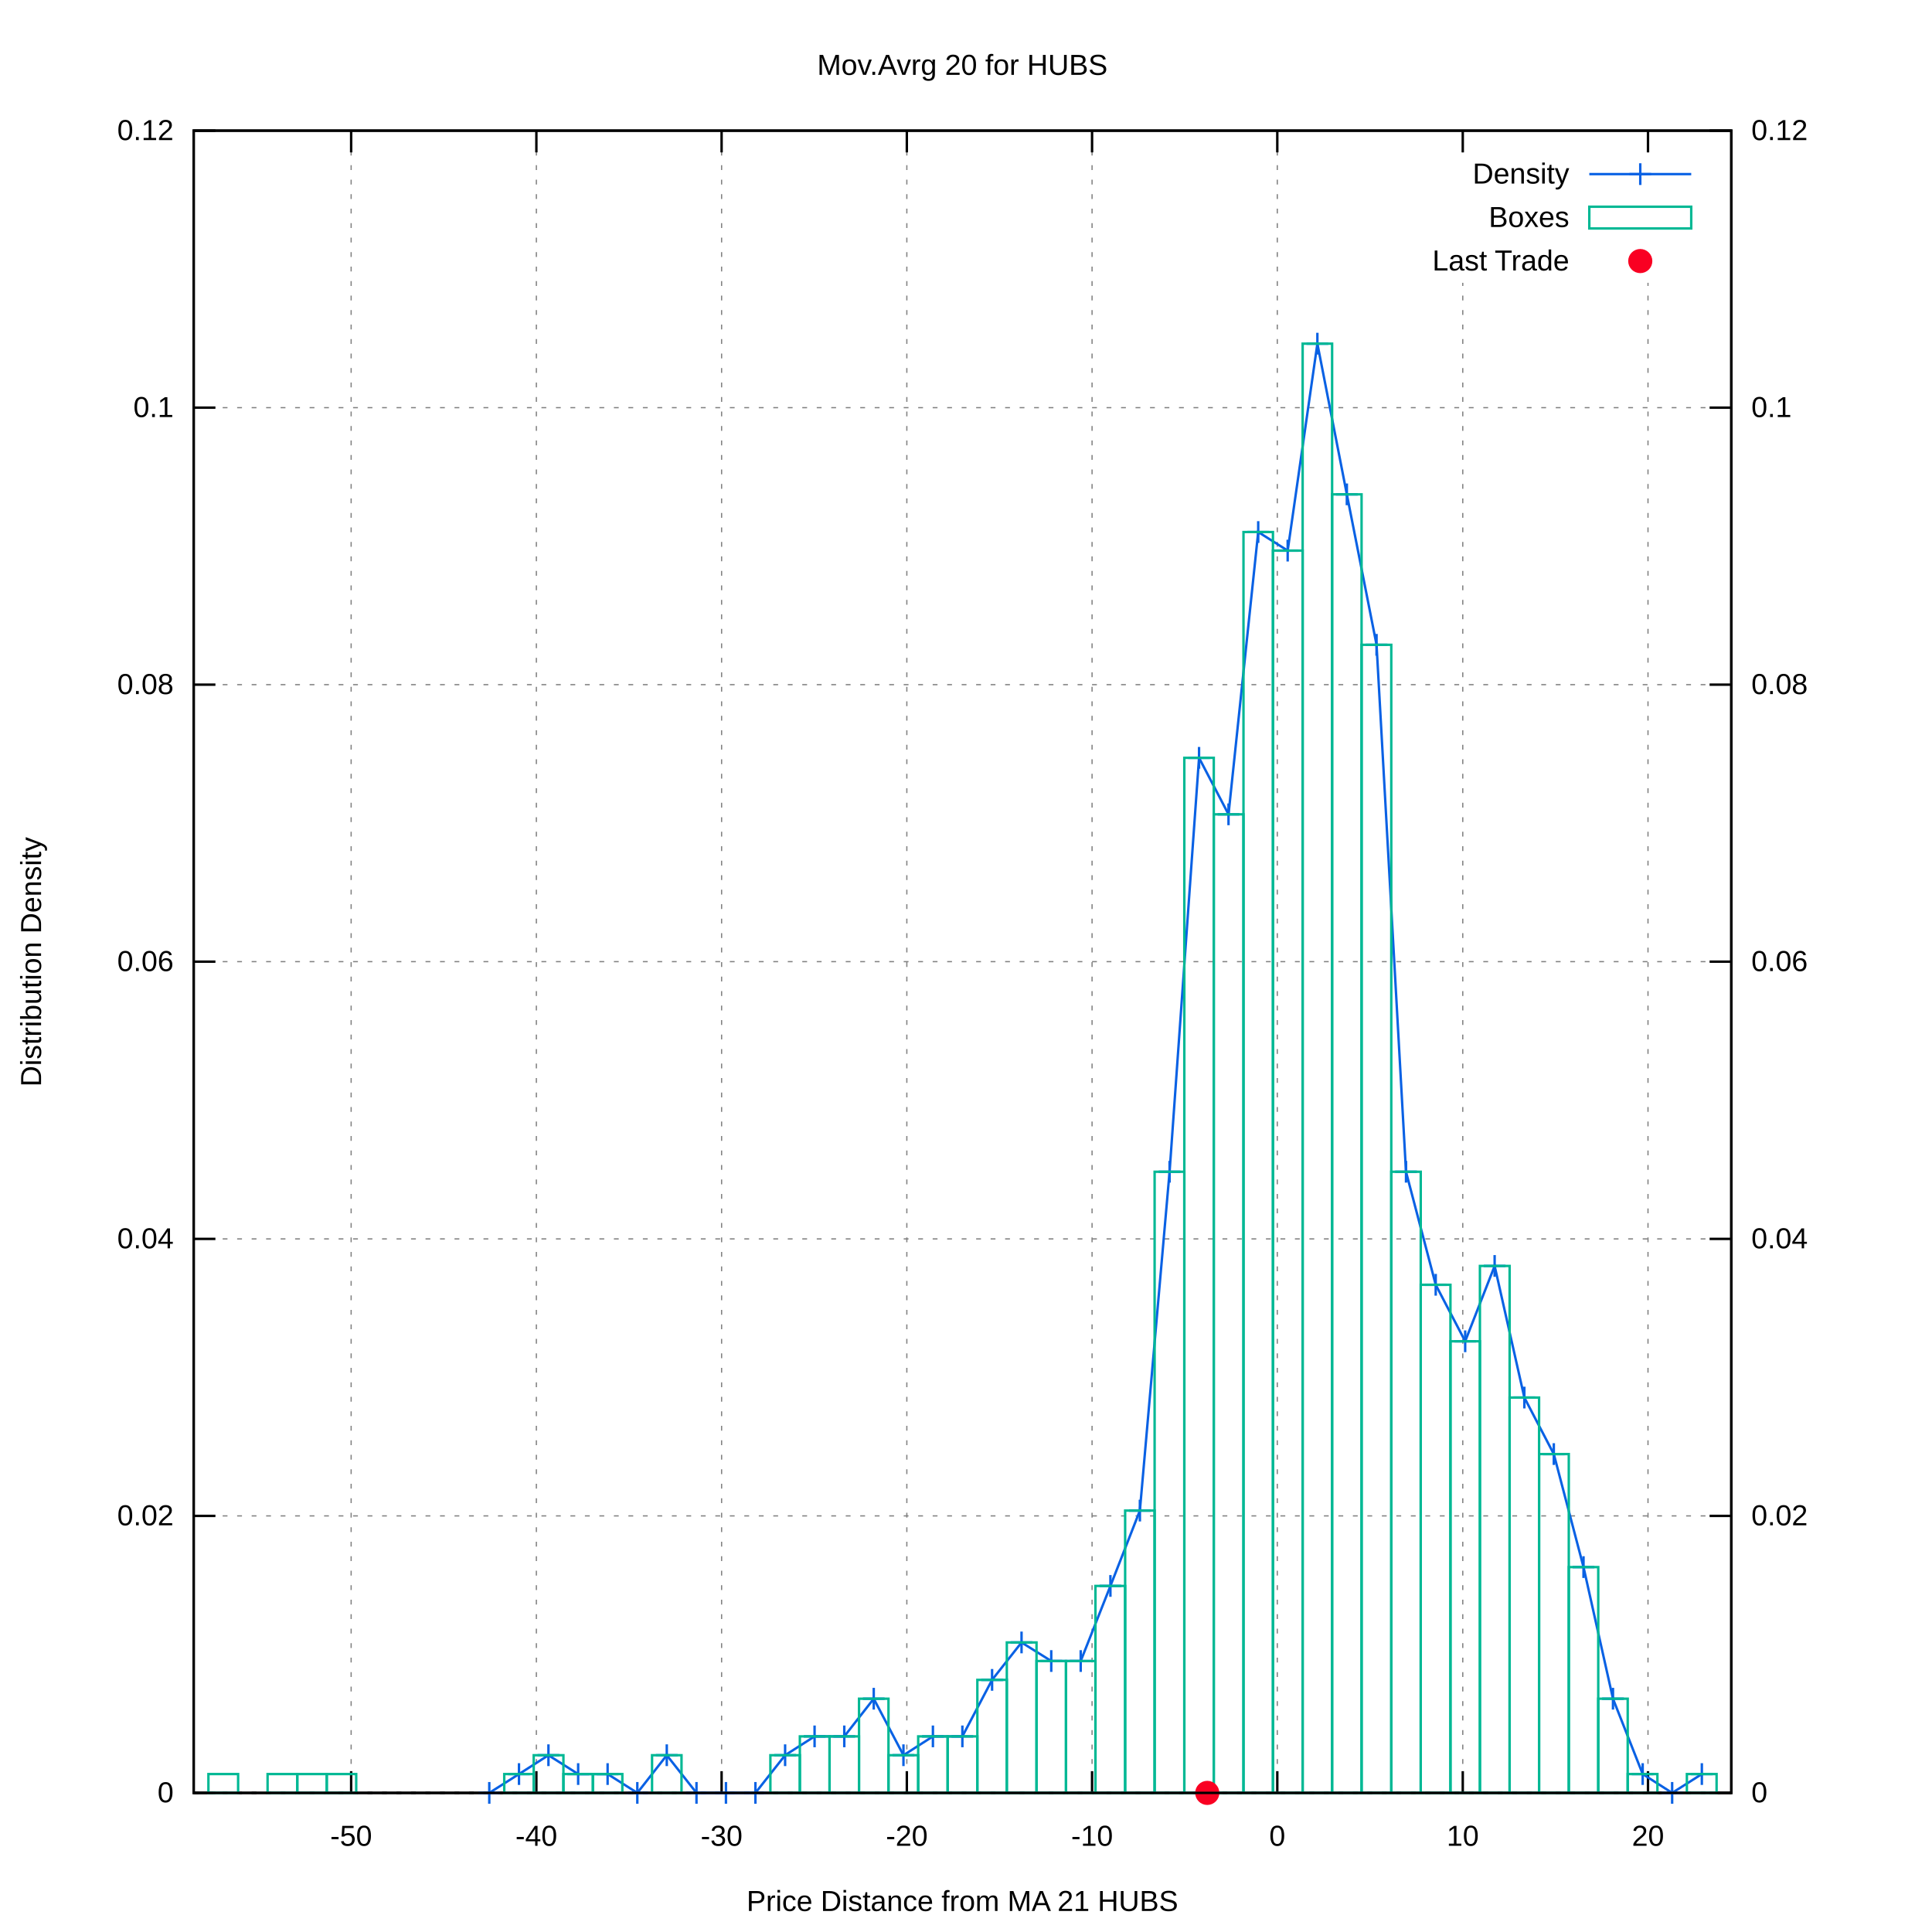
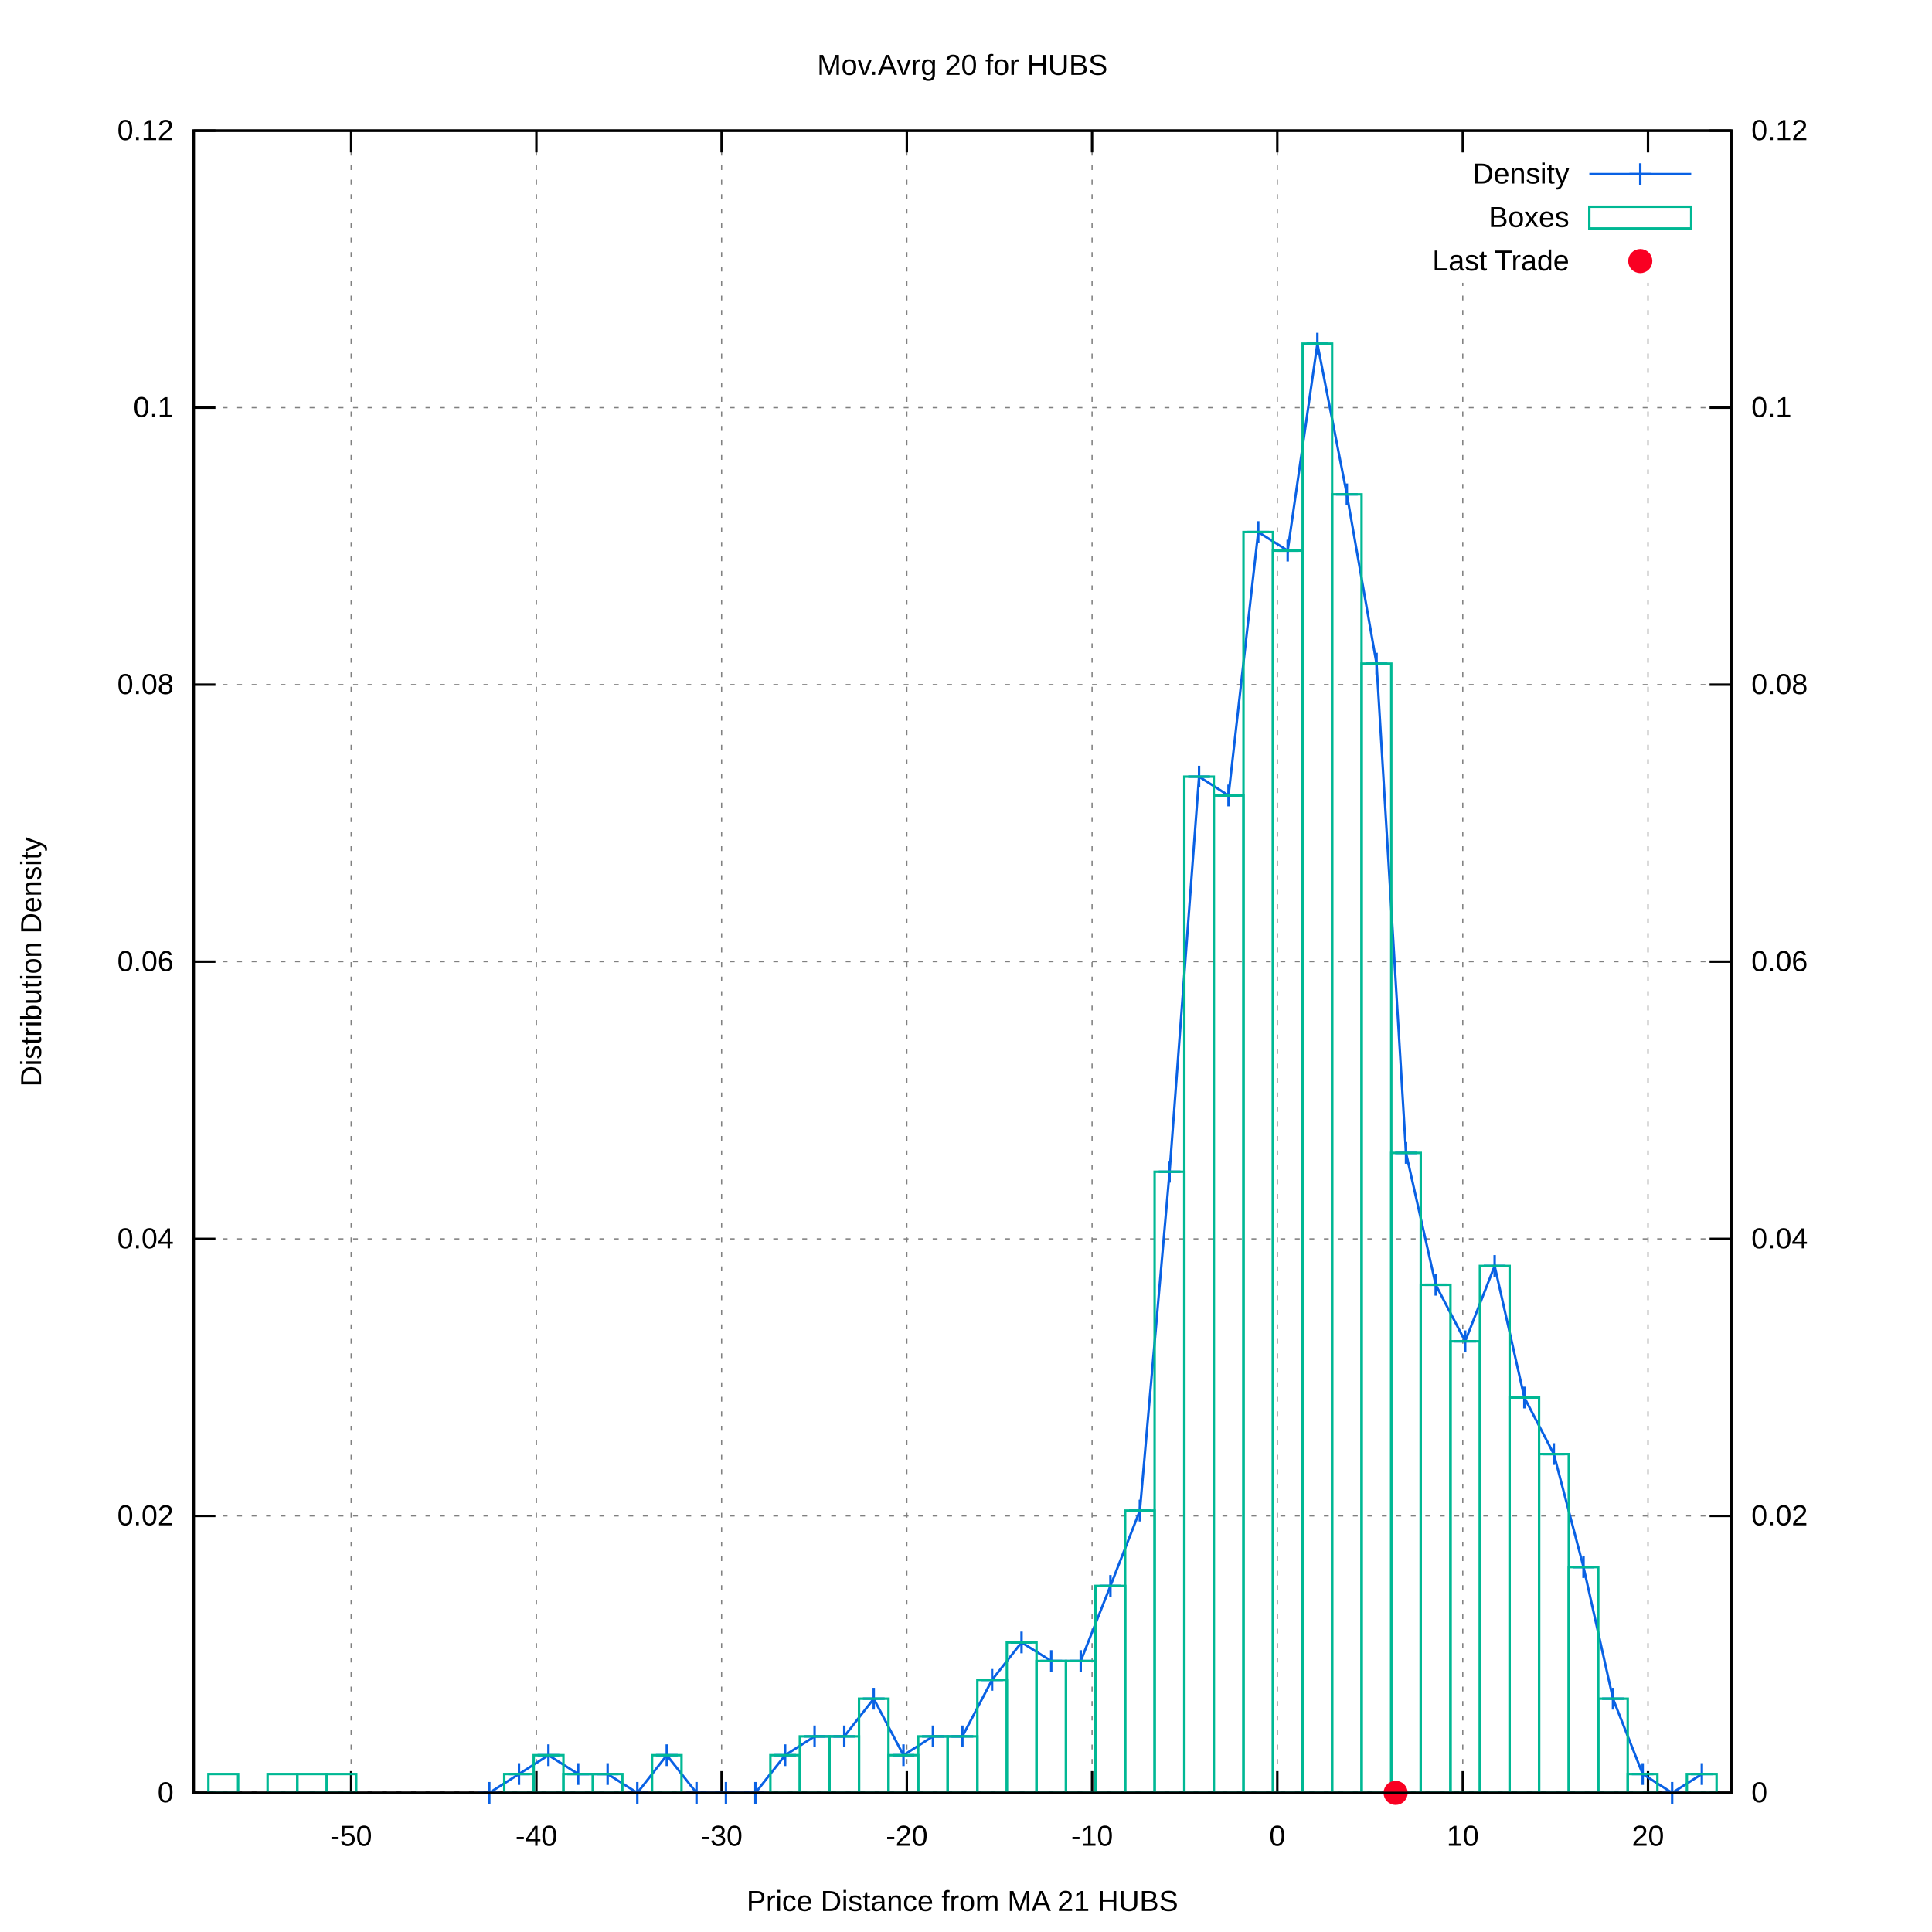
<svg xmlns="http://www.w3.org/2000/svg" xmlns:xlink="http://www.w3.org/1999/xlink" viewBox="0 0 800 800">
  <g id="gnuplot_canvas">
    <rect x="0" y="0" width="800" height="800" fill="#ffffff" />
    <defs>
      <circle id="gpDot" r="0.5" stroke-width="0.5" />
      <path id="gpPt0" stroke-width="0.222" stroke="currentColor" d="M-1,0 h2 M0,-1 v2" />
      <path id="gpPt1" stroke-width="0.222" stroke="currentColor" d="M-1,-1 L1,1 M1,-1 L-1,1" />
      <path id="gpPt2" stroke-width="0.222" stroke="currentColor" d="M-1,0 L1,0 M0,-1 L0,1 M-1,-1 L1,1 M-1,1 L1,-1" />
      <rect id="gpPt3" stroke-width="0.222" stroke="currentColor" x="-1" y="-1" width="2" height="2" />
      <rect id="gpPt4" stroke-width="0.222" stroke="currentColor" fill="currentColor" x="-1" y="-1" width="2" height="2" />
      <circle id="gpPt5" stroke-width="0.222" stroke="currentColor" cx="0" cy="0" r="1" />
      <use xlink:href="#gpPt5" id="gpPt6" fill="currentColor" stroke="none" />
      <path id="gpPt7" stroke-width="0.222" stroke="currentColor" d="M0,-1.33 L-1.33,0.67 L1.33,0.67 z" />
      <use xlink:href="#gpPt7" id="gpPt8" fill="currentColor" stroke="none" />
      <use xlink:href="#gpPt7" id="gpPt9" stroke="currentColor" transform="rotate(180)" />
      <use xlink:href="#gpPt9" id="gpPt10" fill="currentColor" stroke="none" />
      <use xlink:href="#gpPt3" id="gpPt11" stroke="currentColor" transform="rotate(45)" />
      <use xlink:href="#gpPt11" id="gpPt12" fill="currentColor" stroke="none" />
      <path id="gpPt13" stroke-width="0.222" stroke="currentColor" d="M0,1.330 L1.265,0.411 L0.782,-1.067 L-0.782,-1.076 L-1.265,0.411 z" />
      <use xlink:href="#gpPt13" id="gpPt14" fill="currentColor" stroke="none" />
      <filter id="textbox" filterUnits="objectBoundingBox" x="0" y="0" height="1" width="1">
        <feFlood flood-color="#FFFFFF" flood-opacity="1" result="bgnd" />
        <feComposite in="SourceGraphic" in2="bgnd" operator="atop" />
      </filter>
      <filter id="greybox" filterUnits="objectBoundingBox" x="0" y="0" height="1" width="1">
        <feFlood flood-color="lightgrey" flood-opacity="1" result="grey" />
        <feComposite in="SourceGraphic" in2="grey" operator="atop" />
      </filter>
    </defs>
    <g fill="none" color="#FFFFFF" stroke="black" stroke-width="1.00" stroke-linecap="butt" stroke-linejoin="miter">
</g>
    <g fill="none" color="black" stroke="currentColor" stroke-width="1.00" stroke-linecap="butt" stroke-linejoin="miter">
</g>
    <g fill="none" color="black" stroke="black" stroke-width="0.50" stroke-linecap="butt" stroke-linejoin="miter">
</g>
    <g fill="none" color="gray" stroke="currentColor" stroke-width="0.50" stroke-linecap="butt" stroke-linejoin="miter">
      <path stroke="gray" stroke-dasharray="2,4" class="gridline" d="M80.2,742.4 L716.9,742.4  " />
    </g>
    <g fill="none" color="gray" stroke="gray" stroke-width="1.00" stroke-linecap="butt" stroke-linejoin="miter">
</g>
    <g fill="none" color="black" stroke="currentColor" stroke-width="1.00" stroke-linecap="butt" stroke-linejoin="miter">
      <path stroke="black" d="M80.2,742.4 L89.2,742.4  " />
      <g transform="translate(71.9,746.3)" stroke="none" fill="black" font-family="arial" font-size="12.00" text-anchor="end">
        <text>
          <tspan font-family="arial"> 0</tspan>
        </text>
      </g>
    </g>
    <g fill="none" color="black" stroke="currentColor" stroke-width="1.00" stroke-linecap="butt" stroke-linejoin="miter">
</g>
    <g fill="none" color="black" stroke="black" stroke-width="0.50" stroke-linecap="butt" stroke-linejoin="miter">
</g>
    <g fill="none" color="gray" stroke="currentColor" stroke-width="0.50" stroke-linecap="butt" stroke-linejoin="miter">
      <path stroke="gray" stroke-dasharray="2,4" class="gridline" d="M80.2,627.7 L716.9,627.7  " />
    </g>
    <g fill="none" color="gray" stroke="gray" stroke-width="1.00" stroke-linecap="butt" stroke-linejoin="miter">
</g>
    <g fill="none" color="black" stroke="currentColor" stroke-width="1.00" stroke-linecap="butt" stroke-linejoin="miter">
      <path stroke="black" d="M80.2,627.7 L89.2,627.7  " />
      <g transform="translate(71.9,631.6)" stroke="none" fill="black" font-family="arial" font-size="12.00" text-anchor="end">
        <text>
          <tspan font-family="arial"> 0.02</tspan>
        </text>
      </g>
    </g>
    <g fill="none" color="black" stroke="currentColor" stroke-width="1.00" stroke-linecap="butt" stroke-linejoin="miter">
</g>
    <g fill="none" color="black" stroke="black" stroke-width="0.50" stroke-linecap="butt" stroke-linejoin="miter">
</g>
    <g fill="none" color="gray" stroke="currentColor" stroke-width="0.50" stroke-linecap="butt" stroke-linejoin="miter">
      <path stroke="gray" stroke-dasharray="2,4" class="gridline" d="M80.2,513.0 L716.9,513.0  " />
    </g>
    <g fill="none" color="gray" stroke="gray" stroke-width="1.00" stroke-linecap="butt" stroke-linejoin="miter">
</g>
    <g fill="none" color="black" stroke="currentColor" stroke-width="1.00" stroke-linecap="butt" stroke-linejoin="miter">
      <path stroke="black" d="M80.2,513.0 L89.2,513.0  " />
      <g transform="translate(71.9,516.9)" stroke="none" fill="black" font-family="arial" font-size="12.00" text-anchor="end">
        <text>
          <tspan font-family="arial"> 0.04</tspan>
        </text>
      </g>
    </g>
    <g fill="none" color="black" stroke="currentColor" stroke-width="1.00" stroke-linecap="butt" stroke-linejoin="miter">
</g>
    <g fill="none" color="black" stroke="black" stroke-width="0.50" stroke-linecap="butt" stroke-linejoin="miter">
</g>
    <g fill="none" color="gray" stroke="currentColor" stroke-width="0.50" stroke-linecap="butt" stroke-linejoin="miter">
      <path stroke="gray" stroke-dasharray="2,4" class="gridline" d="M80.2,398.2 L716.9,398.2  " />
    </g>
    <g fill="none" color="gray" stroke="gray" stroke-width="1.00" stroke-linecap="butt" stroke-linejoin="miter">
</g>
    <g fill="none" color="black" stroke="currentColor" stroke-width="1.00" stroke-linecap="butt" stroke-linejoin="miter">
      <path stroke="black" d="M80.2,398.2 L89.2,398.2  " />
      <g transform="translate(71.9,402.1)" stroke="none" fill="black" font-family="arial" font-size="12.00" text-anchor="end">
        <text>
          <tspan font-family="arial"> 0.06</tspan>
        </text>
      </g>
    </g>
    <g fill="none" color="black" stroke="currentColor" stroke-width="1.00" stroke-linecap="butt" stroke-linejoin="miter">
</g>
    <g fill="none" color="black" stroke="black" stroke-width="0.50" stroke-linecap="butt" stroke-linejoin="miter">
</g>
    <g fill="none" color="gray" stroke="currentColor" stroke-width="0.50" stroke-linecap="butt" stroke-linejoin="miter">
      <path stroke="gray" stroke-dasharray="2,4" class="gridline" d="M80.2,283.5 L716.9,283.5  " />
    </g>
    <g fill="none" color="gray" stroke="gray" stroke-width="1.00" stroke-linecap="butt" stroke-linejoin="miter">
</g>
    <g fill="none" color="black" stroke="currentColor" stroke-width="1.00" stroke-linecap="butt" stroke-linejoin="miter">
      <path stroke="black" d="M80.2,283.5 L89.2,283.5  " />
      <g transform="translate(71.9,287.4)" stroke="none" fill="black" font-family="arial" font-size="12.00" text-anchor="end">
        <text>
          <tspan font-family="arial"> 0.08</tspan>
        </text>
      </g>
    </g>
    <g fill="none" color="black" stroke="currentColor" stroke-width="1.00" stroke-linecap="butt" stroke-linejoin="miter">
</g>
    <g fill="none" color="black" stroke="black" stroke-width="0.50" stroke-linecap="butt" stroke-linejoin="miter">
</g>
    <g fill="none" color="gray" stroke="currentColor" stroke-width="0.50" stroke-linecap="butt" stroke-linejoin="miter">
      <path stroke="gray" stroke-dasharray="2,4" class="gridline" d="M80.2,168.8 L716.9,168.8  " />
    </g>
    <g fill="none" color="gray" stroke="gray" stroke-width="1.00" stroke-linecap="butt" stroke-linejoin="miter">
</g>
    <g fill="none" color="black" stroke="currentColor" stroke-width="1.00" stroke-linecap="butt" stroke-linejoin="miter">
      <path stroke="black" d="M80.2,168.8 L89.2,168.8  " />
      <g transform="translate(71.9,172.7)" stroke="none" fill="black" font-family="arial" font-size="12.00" text-anchor="end">
        <text>
          <tspan font-family="arial"> 0.1</tspan>
        </text>
      </g>
    </g>
    <g fill="none" color="black" stroke="currentColor" stroke-width="1.00" stroke-linecap="butt" stroke-linejoin="miter">
</g>
    <g fill="none" color="black" stroke="black" stroke-width="0.50" stroke-linecap="butt" stroke-linejoin="miter">
</g>
    <g fill="none" color="gray" stroke="currentColor" stroke-width="0.50" stroke-linecap="butt" stroke-linejoin="miter">
      <path stroke="gray" stroke-dasharray="2,4" class="gridline" d="M80.2,54.1 L716.9,54.1  " />
    </g>
    <g fill="none" color="gray" stroke="gray" stroke-width="1.00" stroke-linecap="butt" stroke-linejoin="miter">
</g>
    <g fill="none" color="black" stroke="currentColor" stroke-width="1.00" stroke-linecap="butt" stroke-linejoin="miter">
      <path stroke="black" d="M80.2,54.1 L89.2,54.1  " />
      <g transform="translate(71.9,58.0)" stroke="none" fill="black" font-family="arial" font-size="12.00" text-anchor="end">
        <text>
          <tspan font-family="arial"> 0.12</tspan>
        </text>
      </g>
    </g>
    <g fill="none" color="black" stroke="currentColor" stroke-width="1.00" stroke-linecap="butt" stroke-linejoin="miter">
</g>
    <g fill="none" color="black" stroke="black" stroke-width="0.50" stroke-linecap="butt" stroke-linejoin="miter">
</g>
    <g fill="none" color="gray" stroke="currentColor" stroke-width="0.50" stroke-linecap="butt" stroke-linejoin="miter">
      <path stroke="gray" stroke-dasharray="2,4" class="gridline" d="M145.4,742.4 L145.4,54.1  " />
    </g>
    <g fill="none" color="gray" stroke="gray" stroke-width="1.00" stroke-linecap="butt" stroke-linejoin="miter">
</g>
    <g fill="none" color="black" stroke="currentColor" stroke-width="1.00" stroke-linecap="butt" stroke-linejoin="miter">
      <path stroke="black" d="M145.4,742.4 L145.4,733.4 M145.4,54.1 L145.4,63.1  " />
      <g transform="translate(145.4,764.3)" stroke="none" fill="black" font-family="arial" font-size="12.00" text-anchor="middle">
        <text>
          <tspan font-family="arial">-50</tspan>
        </text>
      </g>
    </g>
    <g fill="none" color="black" stroke="currentColor" stroke-width="1.00" stroke-linecap="butt" stroke-linejoin="miter">
</g>
    <g fill="none" color="black" stroke="black" stroke-width="0.50" stroke-linecap="butt" stroke-linejoin="miter">
</g>
    <g fill="none" color="gray" stroke="currentColor" stroke-width="0.50" stroke-linecap="butt" stroke-linejoin="miter">
      <path stroke="gray" stroke-dasharray="2,4" class="gridline" d="M222.1,742.4 L222.1,54.1  " />
    </g>
    <g fill="none" color="gray" stroke="gray" stroke-width="1.00" stroke-linecap="butt" stroke-linejoin="miter">
</g>
    <g fill="none" color="black" stroke="currentColor" stroke-width="1.00" stroke-linecap="butt" stroke-linejoin="miter">
      <path stroke="black" d="M222.1,742.4 L222.1,733.4 M222.1,54.1 L222.1,63.1  " />
      <g transform="translate(222.1,764.3)" stroke="none" fill="black" font-family="arial" font-size="12.00" text-anchor="middle">
        <text>
          <tspan font-family="arial">-40</tspan>
        </text>
      </g>
    </g>
    <g fill="none" color="black" stroke="currentColor" stroke-width="1.00" stroke-linecap="butt" stroke-linejoin="miter">
</g>
    <g fill="none" color="black" stroke="black" stroke-width="0.50" stroke-linecap="butt" stroke-linejoin="miter">
</g>
    <g fill="none" color="gray" stroke="currentColor" stroke-width="0.50" stroke-linecap="butt" stroke-linejoin="miter">
      <path stroke="gray" stroke-dasharray="2,4" class="gridline" d="M298.8,742.4 L298.8,54.1  " />
    </g>
    <g fill="none" color="gray" stroke="gray" stroke-width="1.00" stroke-linecap="butt" stroke-linejoin="miter">
</g>
    <g fill="none" color="black" stroke="currentColor" stroke-width="1.00" stroke-linecap="butt" stroke-linejoin="miter">
      <path stroke="black" d="M298.8,742.4 L298.8,733.4 M298.8,54.1 L298.8,63.1  " />
      <g transform="translate(298.8,764.3)" stroke="none" fill="black" font-family="arial" font-size="12.00" text-anchor="middle">
        <text>
          <tspan font-family="arial">-30</tspan>
        </text>
      </g>
    </g>
    <g fill="none" color="black" stroke="currentColor" stroke-width="1.00" stroke-linecap="butt" stroke-linejoin="miter">
</g>
    <g fill="none" color="black" stroke="black" stroke-width="0.50" stroke-linecap="butt" stroke-linejoin="miter">
</g>
    <g fill="none" color="gray" stroke="currentColor" stroke-width="0.50" stroke-linecap="butt" stroke-linejoin="miter">
      <path stroke="gray" stroke-dasharray="2,4" class="gridline" d="M375.5,742.4 L375.5,54.1  " />
    </g>
    <g fill="none" color="gray" stroke="gray" stroke-width="1.00" stroke-linecap="butt" stroke-linejoin="miter">
</g>
    <g fill="none" color="black" stroke="currentColor" stroke-width="1.00" stroke-linecap="butt" stroke-linejoin="miter">
      <path stroke="black" d="M375.5,742.4 L375.5,733.4 M375.5,54.1 L375.5,63.1  " />
      <g transform="translate(375.5,764.3)" stroke="none" fill="black" font-family="arial" font-size="12.00" text-anchor="middle">
        <text>
          <tspan font-family="arial">-20</tspan>
        </text>
      </g>
    </g>
    <g fill="none" color="black" stroke="currentColor" stroke-width="1.00" stroke-linecap="butt" stroke-linejoin="miter">
</g>
    <g fill="none" color="black" stroke="black" stroke-width="0.50" stroke-linecap="butt" stroke-linejoin="miter">
</g>
    <g fill="none" color="gray" stroke="currentColor" stroke-width="0.50" stroke-linecap="butt" stroke-linejoin="miter">
      <path stroke="gray" stroke-dasharray="2,4" class="gridline" d="M452.2,742.4 L452.2,54.1  " />
    </g>
    <g fill="none" color="gray" stroke="gray" stroke-width="1.00" stroke-linecap="butt" stroke-linejoin="miter">
</g>
    <g fill="none" color="black" stroke="currentColor" stroke-width="1.00" stroke-linecap="butt" stroke-linejoin="miter">
      <path stroke="black" d="M452.2,742.4 L452.2,733.4 M452.2,54.1 L452.2,63.1  " />
      <g transform="translate(452.2,764.3)" stroke="none" fill="black" font-family="arial" font-size="12.00" text-anchor="middle">
        <text>
          <tspan font-family="arial">-10</tspan>
        </text>
      </g>
    </g>
    <g fill="none" color="black" stroke="currentColor" stroke-width="1.00" stroke-linecap="butt" stroke-linejoin="miter">
</g>
    <g fill="none" color="black" stroke="black" stroke-width="0.50" stroke-linecap="butt" stroke-linejoin="miter">
</g>
    <g fill="none" color="gray" stroke="currentColor" stroke-width="0.50" stroke-linecap="butt" stroke-linejoin="miter">
      <path stroke="gray" stroke-dasharray="2,4" class="gridline" d="M528.9,742.4 L528.9,54.1  " />
    </g>
    <g fill="none" color="gray" stroke="gray" stroke-width="1.00" stroke-linecap="butt" stroke-linejoin="miter">
</g>
    <g fill="none" color="black" stroke="currentColor" stroke-width="1.00" stroke-linecap="butt" stroke-linejoin="miter">
      <path stroke="black" d="M528.9,742.4 L528.9,733.4 M528.9,54.1 L528.9,63.1  " />
      <g transform="translate(528.9,764.3)" stroke="none" fill="black" font-family="arial" font-size="12.00" text-anchor="middle">
        <text>
          <tspan font-family="arial"> 0</tspan>
        </text>
      </g>
    </g>
    <g fill="none" color="black" stroke="currentColor" stroke-width="1.00" stroke-linecap="butt" stroke-linejoin="miter">
</g>
    <g fill="none" color="black" stroke="black" stroke-width="0.50" stroke-linecap="butt" stroke-linejoin="miter">
</g>
    <g fill="none" color="gray" stroke="currentColor" stroke-width="0.50" stroke-linecap="butt" stroke-linejoin="miter">
      <path stroke="gray" stroke-dasharray="2,4" class="gridline" d="M605.7,742.4 L605.7,117.1 M605.7,63.1 L605.7,54.1  " />
    </g>
    <g fill="none" color="gray" stroke="gray" stroke-width="1.00" stroke-linecap="butt" stroke-linejoin="miter">
</g>
    <g fill="none" color="black" stroke="currentColor" stroke-width="1.00" stroke-linecap="butt" stroke-linejoin="miter">
      <path stroke="black" d="M605.7,742.4 L605.7,733.4 M605.7,54.1 L605.7,63.1  " />
      <g transform="translate(605.7,764.3)" stroke="none" fill="black" font-family="arial" font-size="12.00" text-anchor="middle">
        <text>
          <tspan font-family="arial"> 10</tspan>
        </text>
      </g>
    </g>
    <g fill="none" color="black" stroke="currentColor" stroke-width="1.00" stroke-linecap="butt" stroke-linejoin="miter">
</g>
    <g fill="none" color="black" stroke="black" stroke-width="0.50" stroke-linecap="butt" stroke-linejoin="miter">
</g>
    <g fill="none" color="gray" stroke="currentColor" stroke-width="0.50" stroke-linecap="butt" stroke-linejoin="miter">
      <path stroke="gray" stroke-dasharray="2,4" class="gridline" d="M682.4,742.4 L682.4,117.1 M682.4,63.1 L682.4,54.1  " />
    </g>
    <g fill="none" color="gray" stroke="gray" stroke-width="1.00" stroke-linecap="butt" stroke-linejoin="miter">
</g>
    <g fill="none" color="black" stroke="currentColor" stroke-width="1.00" stroke-linecap="butt" stroke-linejoin="miter">
      <path stroke="black" d="M682.4,742.4 L682.4,733.4 M682.4,54.1 L682.4,63.1  " />
      <g transform="translate(682.4,764.3)" stroke="none" fill="black" font-family="arial" font-size="12.00" text-anchor="middle">
        <text>
          <tspan font-family="arial"> 20</tspan>
        </text>
      </g>
    </g>
    <g fill="none" color="black" stroke="currentColor" stroke-width="1.00" stroke-linecap="butt" stroke-linejoin="miter">
      <path stroke="black" d="M716.9,742.4 L707.9,742.4  " />
      <g transform="translate(725.2,746.3)" stroke="none" fill="black" font-family="arial" font-size="12.00" text-anchor="start">
        <text>
          <tspan font-family="arial"> 0</tspan>
        </text>
      </g>
    </g>
    <g fill="none" color="black" stroke="currentColor" stroke-width="1.00" stroke-linecap="butt" stroke-linejoin="miter">
      <path stroke="black" d="M716.9,627.7 L707.9,627.7  " />
      <g transform="translate(725.2,631.6)" stroke="none" fill="black" font-family="arial" font-size="12.00" text-anchor="start">
        <text>
          <tspan font-family="arial"> 0.02</tspan>
        </text>
      </g>
    </g>
    <g fill="none" color="black" stroke="currentColor" stroke-width="1.00" stroke-linecap="butt" stroke-linejoin="miter">
      <path stroke="black" d="M716.9,513.0 L707.9,513.0  " />
      <g transform="translate(725.2,516.9)" stroke="none" fill="black" font-family="arial" font-size="12.00" text-anchor="start">
        <text>
          <tspan font-family="arial"> 0.04</tspan>
        </text>
      </g>
    </g>
    <g fill="none" color="black" stroke="currentColor" stroke-width="1.00" stroke-linecap="butt" stroke-linejoin="miter">
      <path stroke="black" d="M716.9,398.2 L707.9,398.2  " />
      <g transform="translate(725.2,402.1)" stroke="none" fill="black" font-family="arial" font-size="12.00" text-anchor="start">
        <text>
          <tspan font-family="arial"> 0.06</tspan>
        </text>
      </g>
    </g>
    <g fill="none" color="black" stroke="currentColor" stroke-width="1.00" stroke-linecap="butt" stroke-linejoin="miter">
      <path stroke="black" d="M716.9,283.5 L707.9,283.5  " />
      <g transform="translate(725.2,287.4)" stroke="none" fill="black" font-family="arial" font-size="12.00" text-anchor="start">
        <text>
          <tspan font-family="arial"> 0.08</tspan>
        </text>
      </g>
    </g>
    <g fill="none" color="black" stroke="currentColor" stroke-width="1.00" stroke-linecap="butt" stroke-linejoin="miter">
      <path stroke="black" d="M716.9,168.8 L707.9,168.8  " />
      <g transform="translate(725.2,172.7)" stroke="none" fill="black" font-family="arial" font-size="12.00" text-anchor="start">
        <text>
          <tspan font-family="arial"> 0.1</tspan>
        </text>
      </g>
    </g>
    <g fill="none" color="black" stroke="currentColor" stroke-width="1.00" stroke-linecap="butt" stroke-linejoin="miter">
      <path stroke="black" d="M716.9,54.1 L707.9,54.1  " />
      <g transform="translate(725.2,58.0)" stroke="none" fill="black" font-family="arial" font-size="12.00" text-anchor="start">
        <text>
          <tspan font-family="arial"> 0.12</tspan>
        </text>
      </g>
    </g>
    <g fill="none" color="black" stroke="currentColor" stroke-width="1.00" stroke-linecap="butt" stroke-linejoin="miter">
</g>
    <g fill="none" color="gray" stroke="currentColor" stroke-width="1.00" stroke-linecap="butt" stroke-linejoin="miter">
      <path stroke="black" stroke-dasharray="2,4" d="M80.2,742.4 L716.9,742.4  " />
    </g>
    <g fill="none" color="black" stroke="currentColor" stroke-width="1.00" stroke-linecap="butt" stroke-linejoin="miter">
      <path stroke="black" d="M80.2,54.1 L80.2,742.4 L716.9,742.4 L716.9,54.1 L80.2,54.1 Z  " />
    </g>
    <g fill="none" color="black" stroke="currentColor" stroke-width="1.00" stroke-linecap="butt" stroke-linejoin="miter">
      <g transform="translate(17.0,398.3) rotate(270)" stroke="none" fill="black" font-family="arial" font-size="12.00" text-anchor="middle">
        <text>
          <tspan font-family="arial">Distribution Density</tspan>
        </text>
      </g>
    </g>
    <g fill="none" color="black" stroke="currentColor" stroke-width="1.00" stroke-linecap="butt" stroke-linejoin="miter">
      <g transform="translate(398.5,791.3)" stroke="none" fill="black" font-family="arial" font-size="12.00" text-anchor="middle">
        <text>
          <tspan font-family="arial">Price Distance from MA 21 HUBS</tspan>
        </text>
      </g>
    </g>
    <g fill="none" color="black" stroke="currentColor" stroke-width="1.00" stroke-linecap="butt" stroke-linejoin="miter">
      <g transform="translate(398.5,31.0)" stroke="none" fill="black" font-family="arial" font-size="12.00" text-anchor="middle">
        <text>
          <tspan font-family="arial">Mov.Avrg 20 for HUBS </tspan>
        </text>
      </g>
    </g>
    <g id="gnuplot_plot_1">
      <g fill="none" color="black" stroke="currentColor" stroke-width="1.00" stroke-linecap="butt" stroke-linejoin="miter">
        <g transform="translate(649.8,76.0)" stroke="none" fill="black" font-family="arial" font-size="12.00" text-anchor="end">
          <text>
            <tspan font-family="arial">Density</tspan>
          </text>
        </g>
      </g>
      <g fill="none" color="black" stroke="currentColor" stroke-width="1.00" stroke-linecap="butt" stroke-linejoin="miter">
-         <path stroke="rgb(  9,  97, 228)" d="M658.1,72.1 L700.3,72.1 M202.6,742.4 L214.9,734.6 L227.1,726.8 L239.4,734.6 L251.6,734.6 L263.9,742.4   L276.1,726.8 L288.4,742.4 L300.6,742.4 L312.8,742.4 L325.1,726.8 L337.3,719.0 L349.6,719.0 L361.8,703.4   L374.1,726.8 L386.3,719.0 L398.5,719.0 L410.8,695.6 L423.0,680.1 L435.3,687.8 L447.5,687.8 L459.8,656.7   L472.0,625.5 L484.3,485.2 L496.5,313.8 L508.7,337.2 L521.0,220.3 L533.2,228.0 L545.5,142.3 L557.7,204.7   L570.0,267.0 L582.2,485.2 L594.5,532.0 L606.7,555.4 L618.9,524.2 L631.2,578.7 L643.4,602.1 L655.7,648.9   L667.9,703.4 L680.2,734.6 L692.4,742.4 L704.7,734.6  " />
+         <path stroke="rgb(  9,  97, 228)" d="M658.1,72.1 L700.3,72.1 M202.6,742.4 L214.9,734.6 L227.1,726.8 L239.4,734.6 L251.6,734.6 L263.9,742.4   L276.1,726.8 L288.4,742.4 L300.6,742.4 L312.8,742.4 L325.1,726.8 L337.3,719.0 L349.6,719.0 L361.8,703.4   L374.1,726.8 L386.3,719.0 L398.5,719.0 L410.8,695.6 L423.0,680.1 L435.3,687.8 L447.5,687.8 L459.8,656.7   L472.0,625.5 L484.3,485.2 L496.5,321.6 L508.7,329.4 L521.0,220.3 L533.2,228.0 L545.5,142.3 L557.7,204.7   L570.0,274.8 L582.2,477.4 L594.5,532.0 L606.7,555.4 L618.9,524.2 L631.2,578.7 L643.4,602.1 L655.7,648.9   L667.9,703.4 L680.2,734.6 L692.4,742.4 L704.7,734.6  " />
        <use xlink:href="#gpPt0" transform="translate(202.6,742.4) scale(4.50)" color="rgb(  9,  97, 228)" />
        <use xlink:href="#gpPt0" transform="translate(214.9,734.6) scale(4.50)" color="rgb(  9,  97, 228)" />
        <use xlink:href="#gpPt0" transform="translate(227.1,726.8) scale(4.50)" color="rgb(  9,  97, 228)" />
        <use xlink:href="#gpPt0" transform="translate(239.4,734.6) scale(4.50)" color="rgb(  9,  97, 228)" />
        <use xlink:href="#gpPt0" transform="translate(251.6,734.6) scale(4.50)" color="rgb(  9,  97, 228)" />
        <use xlink:href="#gpPt0" transform="translate(263.9,742.4) scale(4.50)" color="rgb(  9,  97, 228)" />
        <use xlink:href="#gpPt0" transform="translate(276.1,726.8) scale(4.50)" color="rgb(  9,  97, 228)" />
        <use xlink:href="#gpPt0" transform="translate(288.4,742.4) scale(4.50)" color="rgb(  9,  97, 228)" />
        <use xlink:href="#gpPt0" transform="translate(300.6,742.4) scale(4.50)" color="rgb(  9,  97, 228)" />
        <use xlink:href="#gpPt0" transform="translate(312.8,742.4) scale(4.50)" color="rgb(  9,  97, 228)" />
        <use xlink:href="#gpPt0" transform="translate(325.1,726.8) scale(4.50)" color="rgb(  9,  97, 228)" />
        <use xlink:href="#gpPt0" transform="translate(337.3,719.0) scale(4.50)" color="rgb(  9,  97, 228)" />
        <use xlink:href="#gpPt0" transform="translate(349.6,719.0) scale(4.50)" color="rgb(  9,  97, 228)" />
        <use xlink:href="#gpPt0" transform="translate(361.8,703.4) scale(4.50)" color="rgb(  9,  97, 228)" />
        <use xlink:href="#gpPt0" transform="translate(374.1,726.8) scale(4.50)" color="rgb(  9,  97, 228)" />
        <use xlink:href="#gpPt0" transform="translate(386.3,719.0) scale(4.50)" color="rgb(  9,  97, 228)" />
        <use xlink:href="#gpPt0" transform="translate(398.5,719.0) scale(4.50)" color="rgb(  9,  97, 228)" />
        <use xlink:href="#gpPt0" transform="translate(410.8,695.6) scale(4.50)" color="rgb(  9,  97, 228)" />
        <use xlink:href="#gpPt0" transform="translate(423.0,680.1) scale(4.50)" color="rgb(  9,  97, 228)" />
        <use xlink:href="#gpPt0" transform="translate(435.3,687.8) scale(4.50)" color="rgb(  9,  97, 228)" />
        <use xlink:href="#gpPt0" transform="translate(447.5,687.8) scale(4.50)" color="rgb(  9,  97, 228)" />
        <use xlink:href="#gpPt0" transform="translate(459.8,656.7) scale(4.50)" color="rgb(  9,  97, 228)" />
        <use xlink:href="#gpPt0" transform="translate(472.0,625.5) scale(4.50)" color="rgb(  9,  97, 228)" />
        <use xlink:href="#gpPt0" transform="translate(484.3,485.2) scale(4.50)" color="rgb(  9,  97, 228)" />
-         <use xlink:href="#gpPt0" transform="translate(496.5,313.8) scale(4.50)" color="rgb(  9,  97, 228)" />
-         <use xlink:href="#gpPt0" transform="translate(508.7,337.2) scale(4.50)" color="rgb(  9,  97, 228)" />
+         <use xlink:href="#gpPt0" transform="translate(496.5,321.6) scale(4.50)" color="rgb(  9,  97, 228)" />
+         <use xlink:href="#gpPt0" transform="translate(508.7,329.4) scale(4.50)" color="rgb(  9,  97, 228)" />
        <use xlink:href="#gpPt0" transform="translate(521.0,220.3) scale(4.50)" color="rgb(  9,  97, 228)" />
        <use xlink:href="#gpPt0" transform="translate(533.2,228.0) scale(4.50)" color="rgb(  9,  97, 228)" />
        <use xlink:href="#gpPt0" transform="translate(545.5,142.3) scale(4.50)" color="rgb(  9,  97, 228)" />
        <use xlink:href="#gpPt0" transform="translate(557.7,204.7) scale(4.50)" color="rgb(  9,  97, 228)" />
-         <use xlink:href="#gpPt0" transform="translate(570.0,267.0) scale(4.50)" color="rgb(  9,  97, 228)" />
-         <use xlink:href="#gpPt0" transform="translate(582.2,485.2) scale(4.50)" color="rgb(  9,  97, 228)" />
+         <use xlink:href="#gpPt0" transform="translate(570.0,274.8) scale(4.50)" color="rgb(  9,  97, 228)" />
+         <use xlink:href="#gpPt0" transform="translate(582.2,477.4) scale(4.50)" color="rgb(  9,  97, 228)" />
        <use xlink:href="#gpPt0" transform="translate(594.5,532.0) scale(4.50)" color="rgb(  9,  97, 228)" />
        <use xlink:href="#gpPt0" transform="translate(606.7,555.4) scale(4.50)" color="rgb(  9,  97, 228)" />
        <use xlink:href="#gpPt0" transform="translate(618.9,524.2) scale(4.50)" color="rgb(  9,  97, 228)" />
        <use xlink:href="#gpPt0" transform="translate(631.2,578.7) scale(4.50)" color="rgb(  9,  97, 228)" />
        <use xlink:href="#gpPt0" transform="translate(643.4,602.1) scale(4.50)" color="rgb(  9,  97, 228)" />
        <use xlink:href="#gpPt0" transform="translate(655.7,648.9) scale(4.50)" color="rgb(  9,  97, 228)" />
        <use xlink:href="#gpPt0" transform="translate(667.9,703.4) scale(4.50)" color="rgb(  9,  97, 228)" />
        <use xlink:href="#gpPt0" transform="translate(680.2,734.6) scale(4.50)" color="rgb(  9,  97, 228)" />
        <use xlink:href="#gpPt0" transform="translate(692.4,742.4) scale(4.50)" color="rgb(  9,  97, 228)" />
        <use xlink:href="#gpPt0" transform="translate(704.7,734.6) scale(4.50)" color="rgb(  9,  97, 228)" />
        <use xlink:href="#gpPt0" transform="translate(679.2,72.1) scale(4.50)" color="rgb(  9,  97, 228)" />
      </g>
    </g>
    <g id="gnuplot_plot_2">
      <g fill="none" color="black" stroke="currentColor" stroke-width="1.00" stroke-linecap="butt" stroke-linejoin="miter">
        <g transform="translate(649.8,94.0)" stroke="none" fill="black" font-family="arial" font-size="12.00" text-anchor="end">
          <text>
            <tspan font-family="arial">Boxes</tspan>
          </text>
        </g>
      </g>
      <g fill="none" color="black" stroke="currentColor" stroke-width="1.00" stroke-linecap="butt" stroke-linejoin="miter">
        <path stroke="rgb(  0, 184, 148)" d="M658.1,94.6 L700.3,94.6 L700.3,85.6 L658.1,85.6 L658.1,94.6 Z  " />
        <path stroke="rgb(  0, 184, 148)" d="M86.3,742.4 L86.3,734.6 L98.6,734.6 L98.6,742.4 L86.3,742.4 Z  " />
        <path stroke="rgb(  0, 184, 148)" d="M110.8,742.4 L110.8,734.6 L123.1,734.6 L123.1,742.4 L110.8,742.4 Z  " />
        <path stroke="rgb(  0, 184, 148)" d="M123.1,742.4 L123.1,734.6 L135.3,734.6 L135.3,742.4 L123.1,742.4 Z  " />
        <path stroke="rgb(  0, 184, 148)" d="M135.3,742.4 L135.3,734.6 L147.5,734.6 L147.5,742.4 L135.3,742.4 Z  " />
        <path stroke="rgb(  0, 184, 148)" d="M208.8,742.4 L208.8,734.6 L221.0,734.6 L221.0,742.4 L208.8,742.4 Z  " />
        <path stroke="rgb(  0, 184, 148)" d="M221.0,742.4 L221.0,726.8 L233.3,726.8 L233.3,742.4 L221.0,742.4 Z  " />
        <path stroke="rgb(  0, 184, 148)" d="M233.3,742.4 L233.3,734.6 L245.5,734.6 L245.5,742.4 L233.3,742.4 Z  " />
        <path stroke="rgb(  0, 184, 148)" d="M245.5,742.4 L245.5,734.6 L257.7,734.6 L257.7,742.4 L245.5,742.4 Z  " />
        <path stroke="rgb(  0, 184, 148)" d="M270.0,742.4 L270.0,726.8 L282.2,726.8 L282.2,742.4 L270.0,742.4 Z  " />
        <path stroke="rgb(  0, 184, 148)" d="M319.0,742.4 L319.0,726.8 L331.2,726.8 L331.2,742.4 L319.0,742.4 Z  " />
        <path stroke="rgb(  0, 184, 148)" d="M331.2,742.4 L331.2,719.0 L343.5,719.0 L343.5,742.4 L331.2,742.4 Z  " />
        <path stroke="rgb(  0, 184, 148)" d="M343.5,742.4 L343.5,719.0 L355.7,719.0 L355.7,742.4 L343.5,742.4 Z  " />
        <path stroke="rgb(  0, 184, 148)" d="M355.7,742.4 L355.7,703.4 L367.9,703.4 L367.9,742.4 L355.7,742.4 Z  " />
        <path stroke="rgb(  0, 184, 148)" d="M367.9,742.4 L367.9,726.8 L380.2,726.8 L380.2,742.4 L367.9,742.4 Z  " />
        <path stroke="rgb(  0, 184, 148)" d="M380.2,742.4 L380.2,719.0 L392.4,719.0 L392.4,742.4 L380.2,742.4 Z  " />
        <path stroke="rgb(  0, 184, 148)" d="M392.4,742.4 L392.4,719.0 L404.7,719.0 L404.7,742.4 L392.4,742.4 Z  " />
        <path stroke="rgb(  0, 184, 148)" d="M404.7,742.4 L404.7,695.6 L416.9,695.6 L416.9,742.4 L404.7,742.4 Z  " />
        <path stroke="rgb(  0, 184, 148)" d="M416.9,742.4 L416.9,680.1 L429.2,680.1 L429.2,742.4 L416.9,742.4 Z  " />
        <path stroke="rgb(  0, 184, 148)" d="M429.2,742.4 L429.2,687.8 L441.4,687.8 L441.4,742.4 L429.2,742.4 Z  " />
        <path stroke="rgb(  0, 184, 148)" d="M441.4,742.4 L441.4,687.8 L453.6,687.8 L453.6,742.4 L441.4,742.4 Z  " />
        <path stroke="rgb(  0, 184, 148)" d="M453.6,742.4 L453.6,656.7 L465.9,656.7 L465.9,742.4 L453.6,742.4 Z  " />
        <path stroke="rgb(  0, 184, 148)" d="M465.9,742.4 L465.9,625.5 L478.1,625.5 L478.1,742.4 L465.9,742.4 Z  " />
        <path stroke="rgb(  0, 184, 148)" d="M478.1,742.4 L478.1,485.2 L490.4,485.2 L490.4,742.4 L478.1,742.4 Z  " />
-         <path stroke="rgb(  0, 184, 148)" d="M490.4,742.4 L490.4,313.8 L502.6,313.8 L502.6,742.4 L490.4,742.4 Z  " />
-         <path stroke="rgb(  0, 184, 148)" d="M502.6,742.4 L502.6,337.2 L514.9,337.2 L514.9,742.4 L502.6,742.4 Z  " />
+         <path stroke="rgb(  0, 184, 148)" d="M490.4,742.4 L490.4,321.6 L502.6,321.6 L502.6,742.4 L490.4,742.4 Z  " />
+         <path stroke="rgb(  0, 184, 148)" d="M502.6,742.4 L502.6,329.4 L514.9,329.4 L514.9,742.4 L502.6,742.4 Z  " />
        <path stroke="rgb(  0, 184, 148)" d="M514.9,742.4 L514.9,220.3 L527.1,220.3 L527.1,742.4 L514.9,742.4 Z  " />
        <path stroke="rgb(  0, 184, 148)" d="M527.1,742.4 L527.1,228.0 L539.4,228.0 L539.4,742.4 L527.1,742.4 Z  " />
        <path stroke="rgb(  0, 184, 148)" d="M539.4,742.4 L539.4,142.3 L551.6,142.3 L551.6,742.4 L539.4,742.4 Z  " />
        <path stroke="rgb(  0, 184, 148)" d="M551.6,742.4 L551.6,204.7 L563.8,204.7 L563.8,742.4 L551.6,742.4 Z  " />
-         <path stroke="rgb(  0, 184, 148)" d="M563.8,742.4 L563.8,267.0 L576.1,267.0 L576.1,742.4 L563.8,742.4 Z  " />
-         <path stroke="rgb(  0, 184, 148)" d="M576.1,742.4 L576.1,485.2 L588.3,485.2 L588.3,742.4 L576.1,742.4 Z  " />
+         <path stroke="rgb(  0, 184, 148)" d="M563.8,742.4 L563.8,274.8 L576.1,274.8 L576.1,742.4 L563.8,742.4 Z  " />
+         <path stroke="rgb(  0, 184, 148)" d="M576.1,742.4 L576.1,477.4 L588.3,477.4 L588.3,742.4 L576.1,742.4 Z  " />
        <path stroke="rgb(  0, 184, 148)" d="M588.3,742.4 L588.3,532.0 L600.6,532.0 L600.6,742.4 L588.3,742.4 Z  " />
        <path stroke="rgb(  0, 184, 148)" d="M600.6,742.4 L600.6,555.4 L612.8,555.4 L612.8,742.4 L600.6,742.4 Z  " />
        <path stroke="rgb(  0, 184, 148)" d="M612.8,742.4 L612.8,524.2 L625.1,524.2 L625.1,742.4 L612.8,742.4 Z  " />
        <path stroke="rgb(  0, 184, 148)" d="M625.1,742.4 L625.1,578.7 L637.3,578.7 L637.3,742.4 L625.1,742.4 Z  " />
        <path stroke="rgb(  0, 184, 148)" d="M637.3,742.4 L637.3,602.1 L649.6,602.1 L649.6,742.4 L637.3,742.4 Z  " />
        <path stroke="rgb(  0, 184, 148)" d="M649.6,742.4 L649.6,648.9 L661.8,648.9 L661.8,742.4 L649.6,742.4 Z  " />
        <path stroke="rgb(  0, 184, 148)" d="M661.8,742.4 L661.8,703.4 L674.0,703.4 L674.0,742.4 L661.8,742.4 Z  " />
        <path stroke="rgb(  0, 184, 148)" d="M674.0,742.4 L674.0,734.6 L686.3,734.6 L686.3,742.4 L674.0,742.4 Z  " />
        <path stroke="rgb(  0, 184, 148)" d="M698.5,742.4 L698.5,734.6 L710.8,734.6 L710.8,742.4 L698.5,742.4 Z  " />
      </g>
    </g>
    <g id="gnuplot_plot_3">
      <g fill="none" color="black" stroke="currentColor" stroke-width="1.00" stroke-linecap="butt" stroke-linejoin="miter">
        <g transform="translate(649.8,112.0)" stroke="none" fill="black" font-family="arial" font-size="12.00" text-anchor="end">
          <text>
            <tspan font-family="arial">Last Trade</tspan>
          </text>
        </g>
      </g>
      <g fill="none" color="black" stroke="currentColor" stroke-width="1.00" stroke-linecap="butt" stroke-linejoin="miter">
-         <use xlink:href="#gpPt6" transform="translate(499.9,742.4) scale(4.50)" color="rgb(249,   0,  34)" />
+         <use xlink:href="#gpPt6" transform="translate(577.9,742.4) scale(4.50)" color="rgb(249,   0,  34)" />
        <use xlink:href="#gpPt6" transform="translate(679.2,108.1) scale(4.50)" color="rgb(249,   0,  34)" />
      </g>
    </g>
    <g fill="none" color="#FFFFFF" stroke="rgb(249,   0,  34)" stroke-width="2.00" stroke-linecap="butt" stroke-linejoin="miter">
</g>
    <g fill="none" color="black" stroke="currentColor" stroke-width="2.00" stroke-linecap="butt" stroke-linejoin="miter">
</g>
    <g fill="none" color="black" stroke="black" stroke-width="1.00" stroke-linecap="butt" stroke-linejoin="miter">
</g>
    <g fill="none" color="black" stroke="currentColor" stroke-width="1.00" stroke-linecap="butt" stroke-linejoin="miter">
      <path stroke="black" d="M80.2,54.1 L80.2,742.4 L716.9,742.4 L716.9,54.1 L80.2,54.1 Z  " />
    </g>
    <g fill="none" color="black" stroke="currentColor" stroke-width="1.00" stroke-linecap="butt" stroke-linejoin="miter">
</g>
  </g>
</svg>
